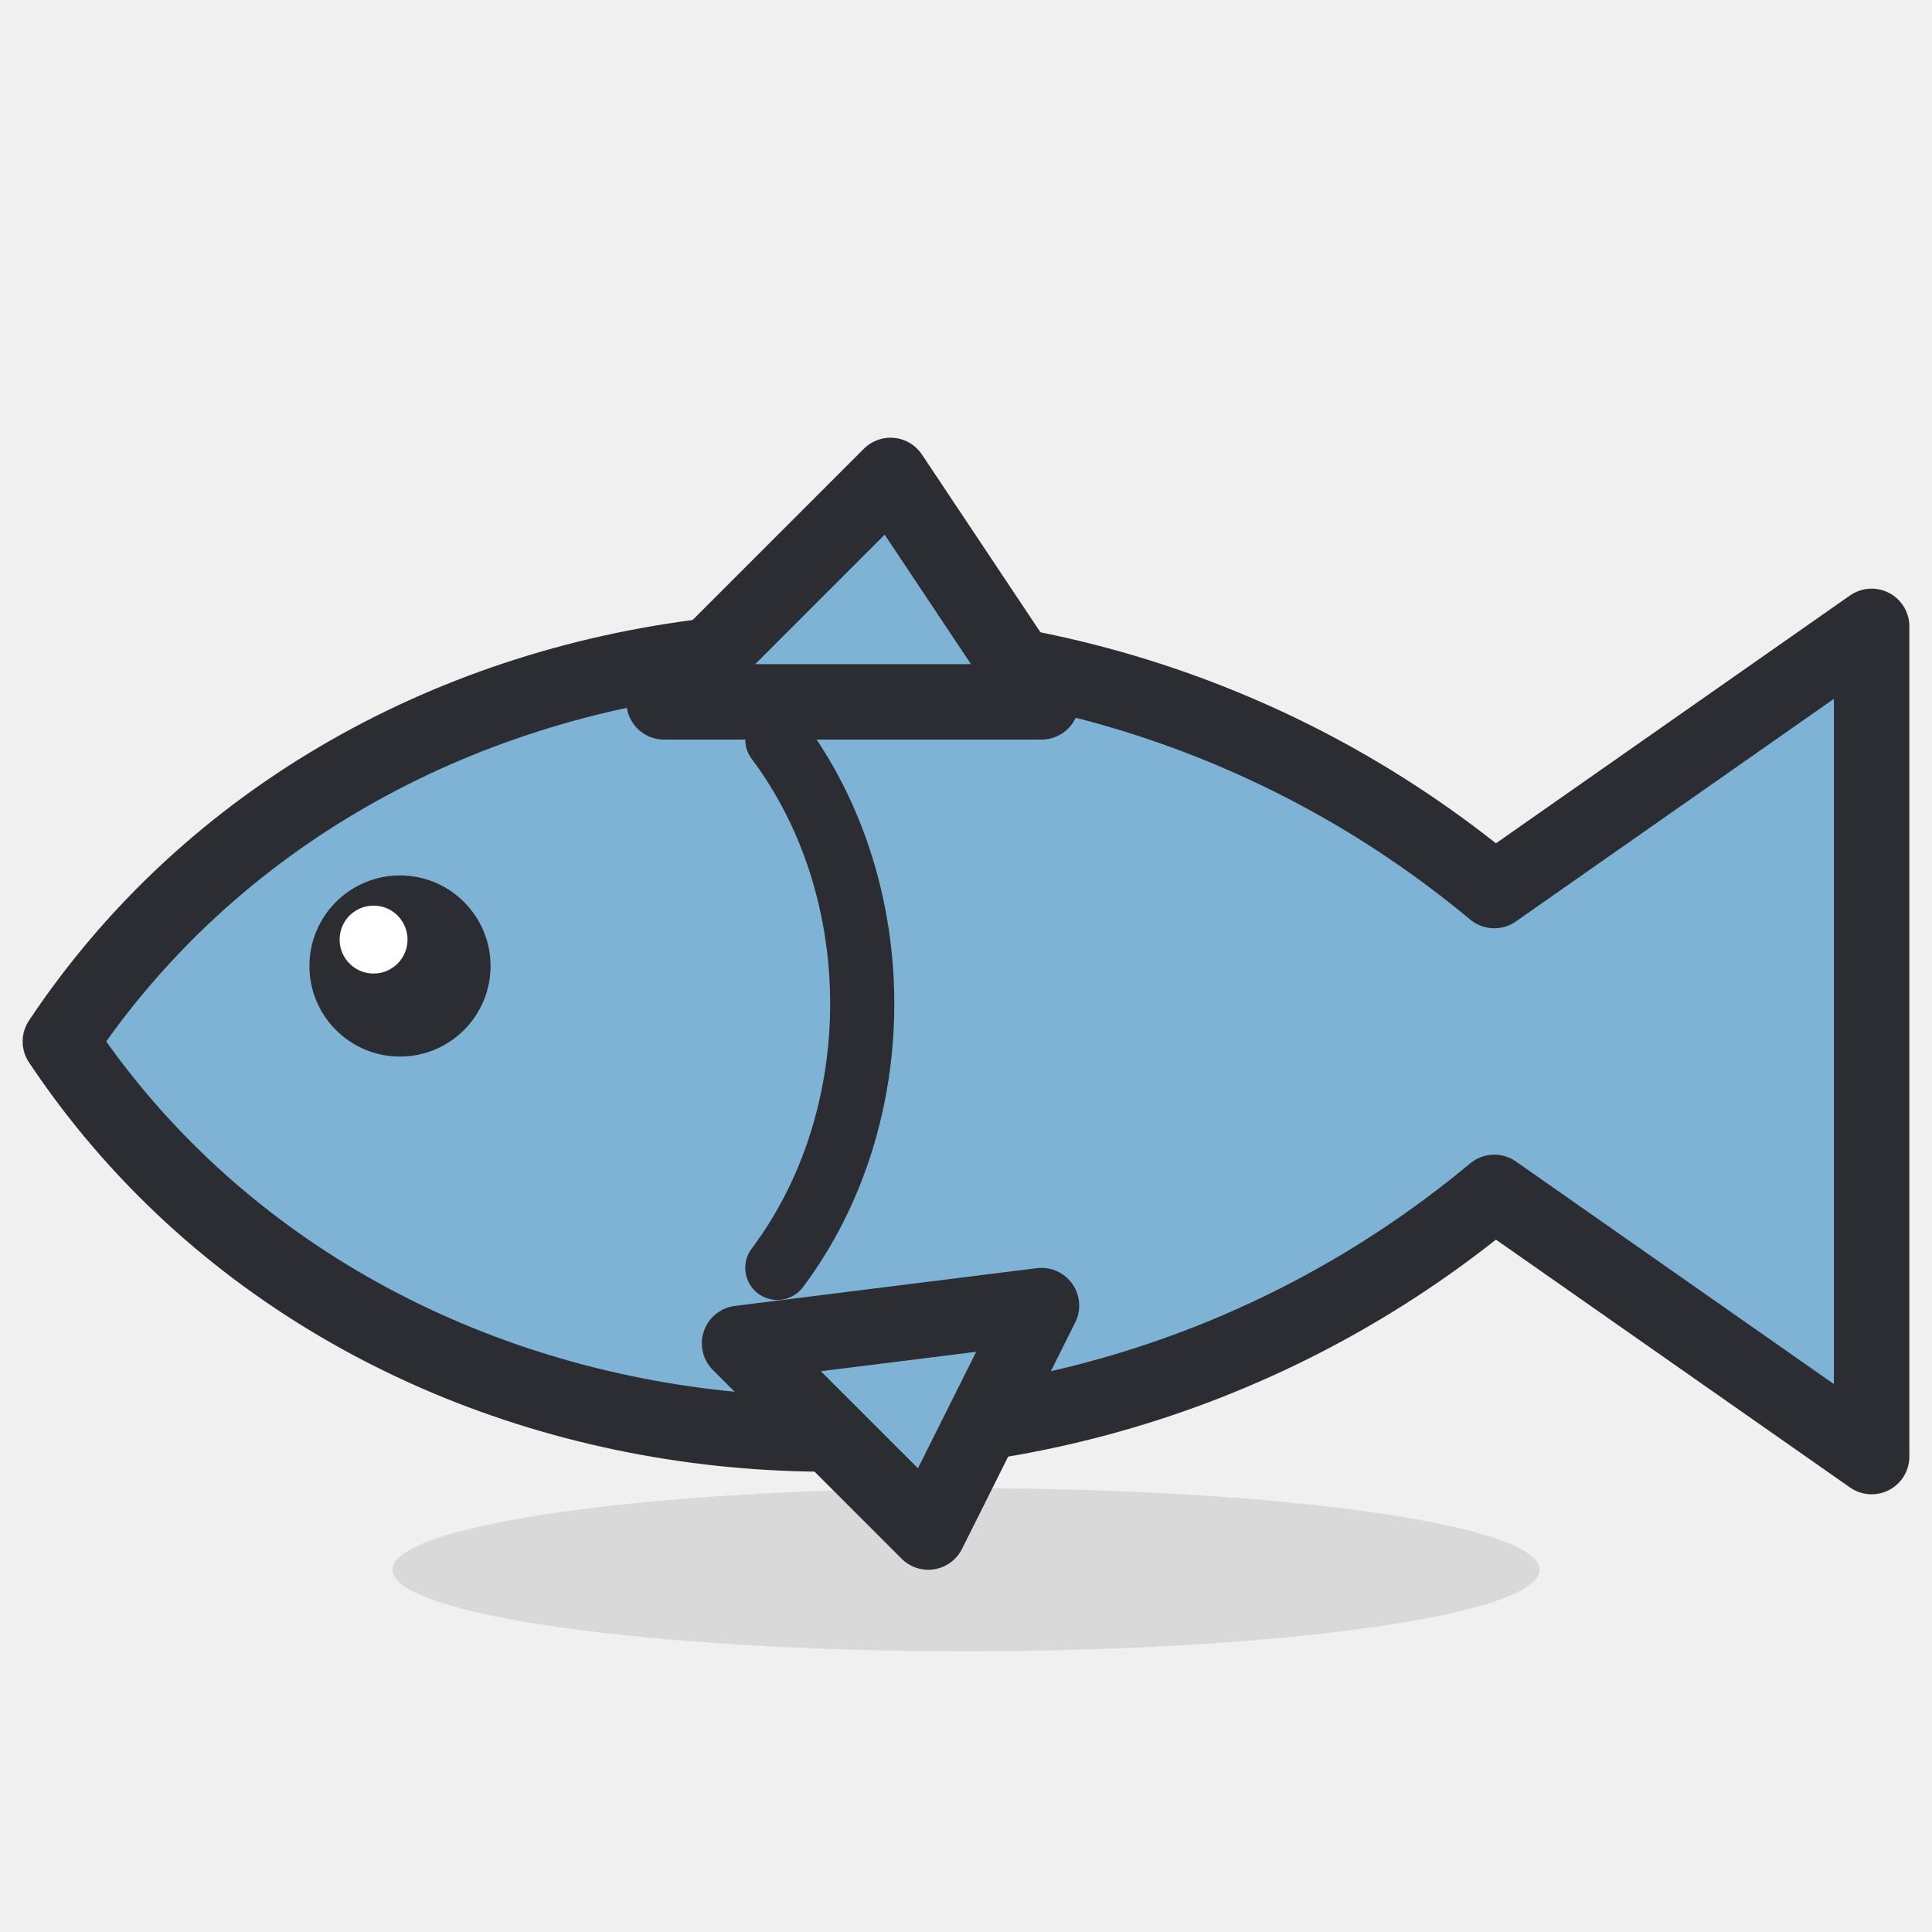
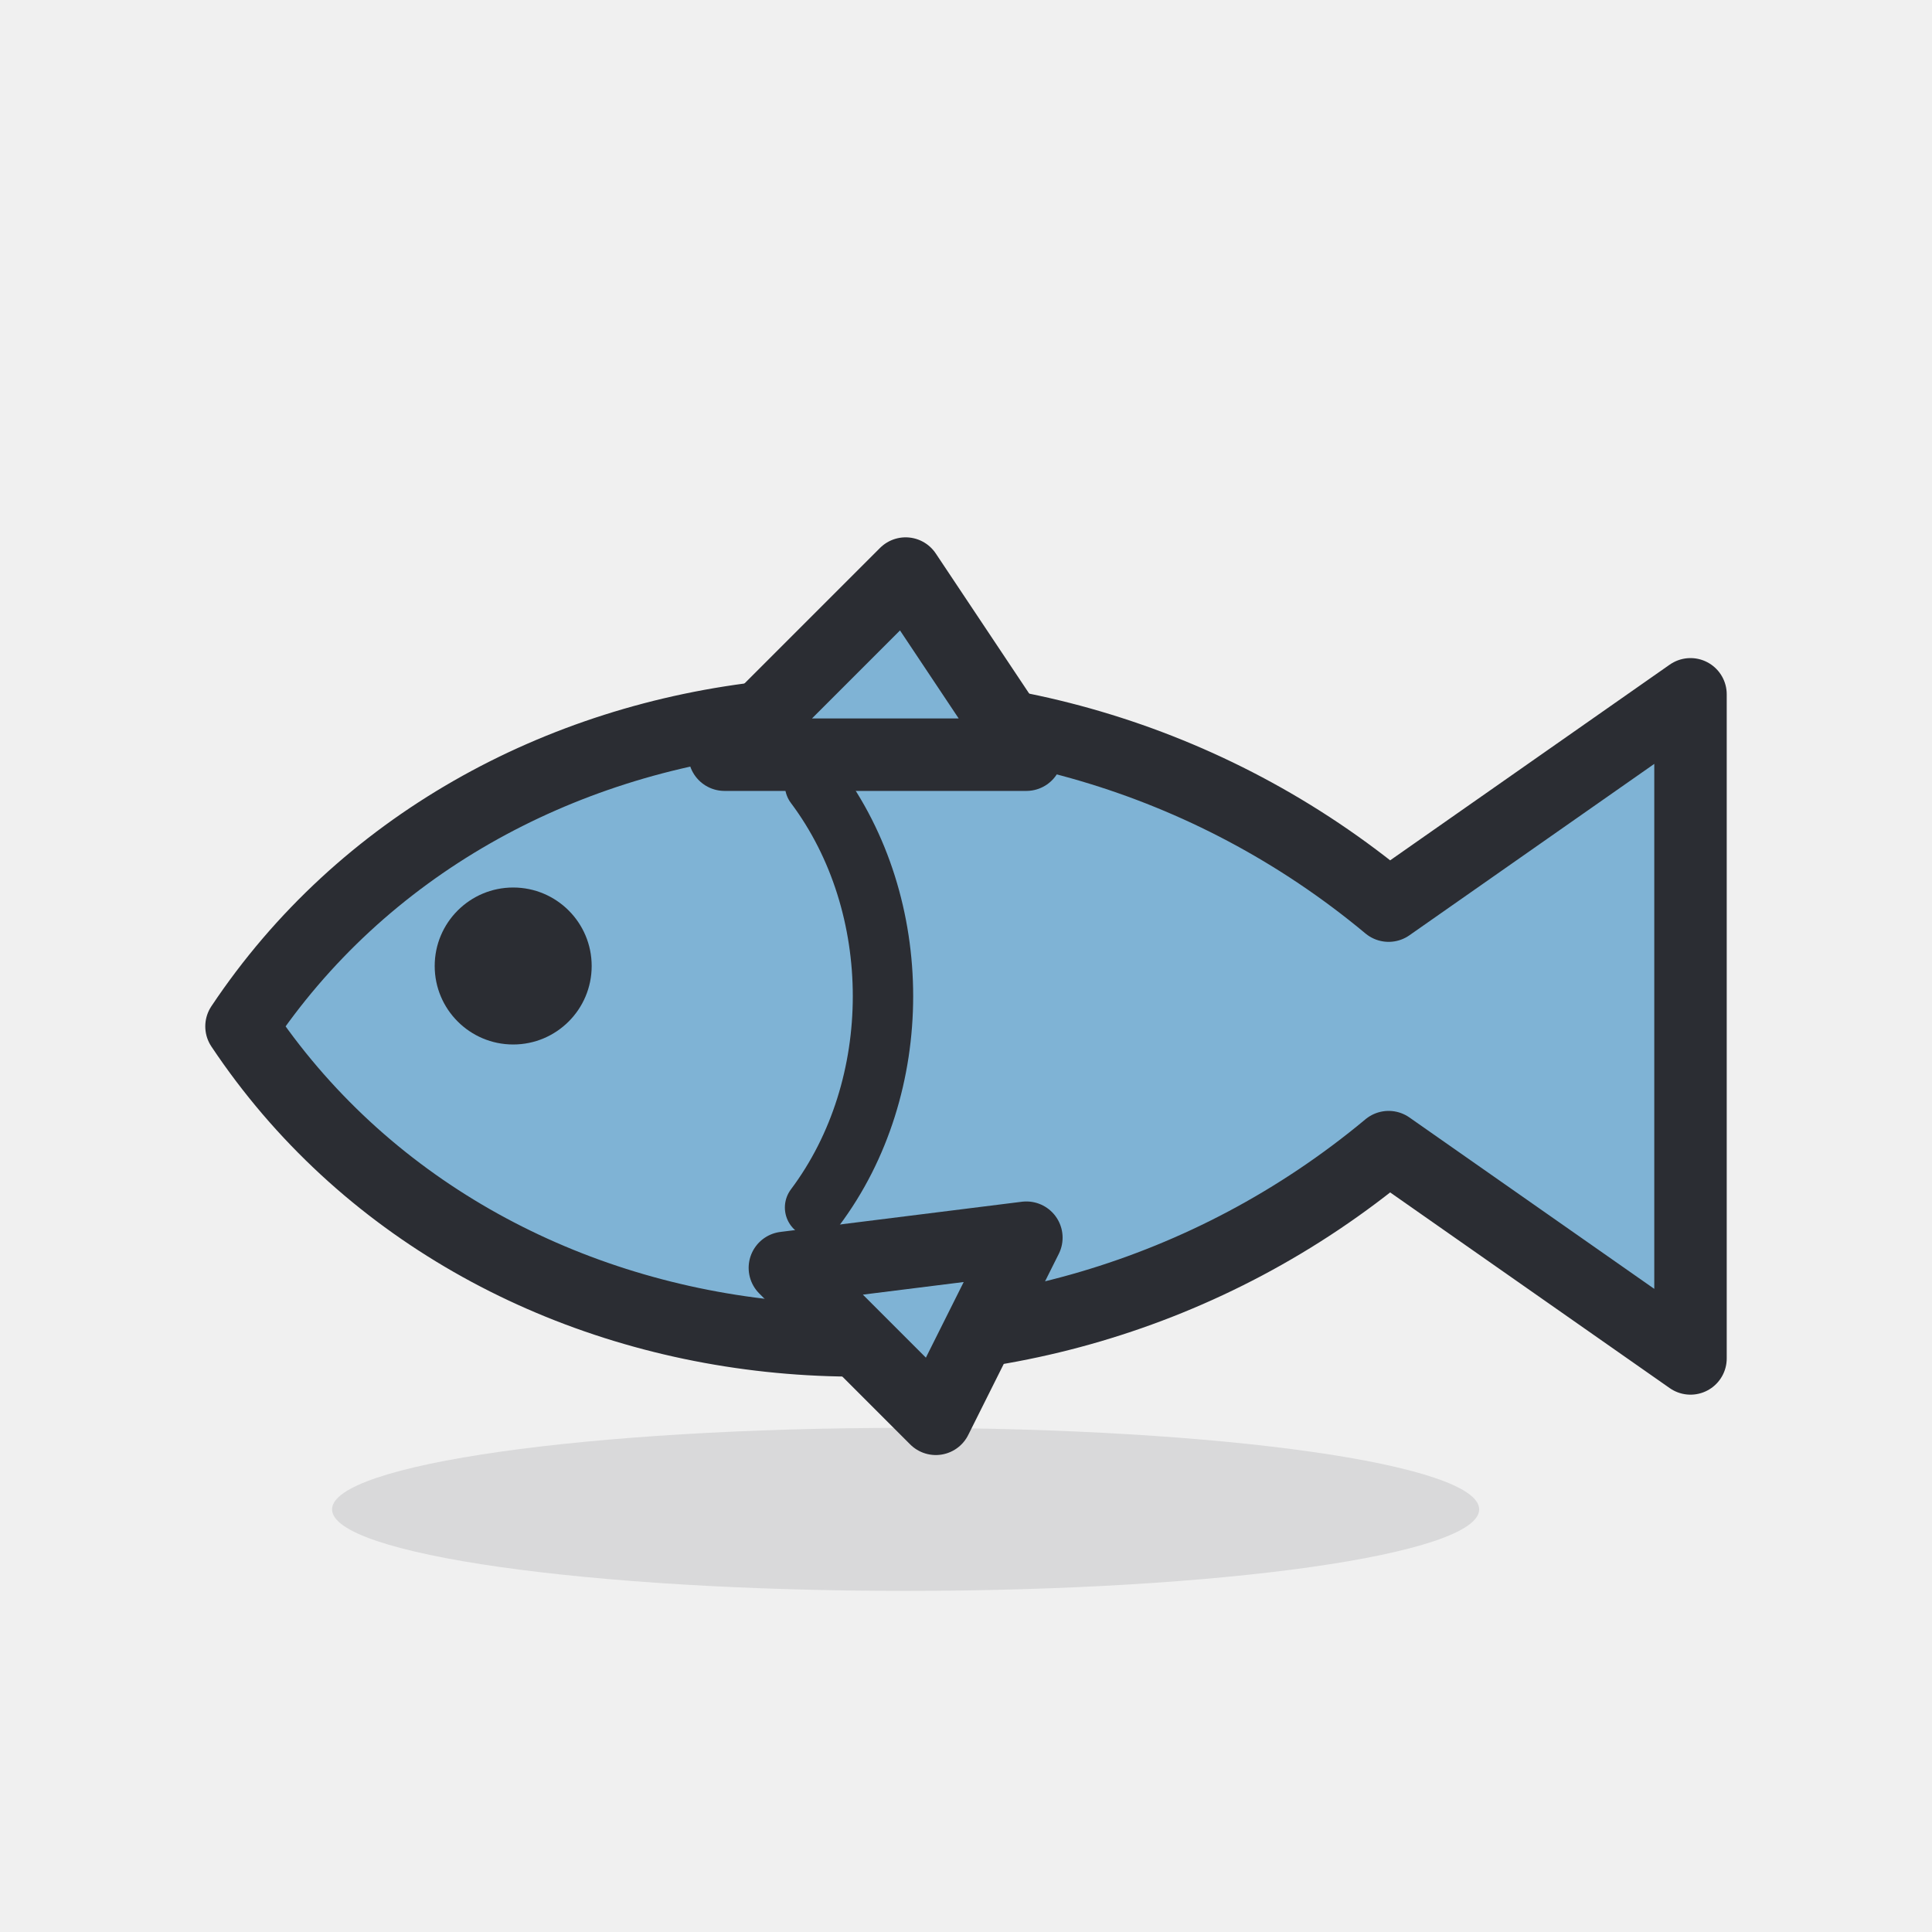
<svg xmlns="http://www.w3.org/2000/svg" viewBox="0 0 64 64">
-   <ellipse cx="32" cy="52" rx="19" ry="2.7" fill="#2b2d33" opacity=".12" />
-   <g transform="translate(-8 -8) scale(1.25)">
-     <g fill="#7fb3d5" stroke="#2b2d33" stroke-width="2" stroke-linejoin="round" stroke-linecap="round">
-       <path d="M8 34c8-12 26-14 38-4l10-7v22l-10-7c-12 10-30 8-38-4z" />
-       <path d="M24 25l6-6 4 6z" />
-       <path d="M26 42l5 5 3-6z" />
-     </g>
-     <g fill="#2b2d33">
-       <circle cx="17" cy="32" r="2.4" />
-     </g>
-     <g fill="#ffffff">
-       <circle cx="16.3" cy="31.3" r=".9" />
-     </g>
-     <g fill="none" stroke="#2b2d33" stroke-width="1.7" stroke-linecap="round" stroke-linejoin="round">
-       <path d="M27 26c3 4 3 10 0 14" />
-     </g>
+   <ellipse cx="30" cy="50" rx="19" ry="2.7" fill="#2b2d33" opacity=".12" />
+   <g fill="#7fb3d5" stroke="#2b2d33" stroke-width="2.4" stroke-linejoin="round" stroke-linecap="round">
+     <path d="M8 34c8-12 26-14 38-4l10-7v22l-10-7c-12 10-30 8-38-4z" />
+     <path d="M24 25l6-6 4 6z" />
+     <path d="M26 42l5 5 3-6z" />
+   </g>
+   <g fill="#2b2d33">
+     <circle cx="17" cy="32" r="2.6" />
+   </g>
+   <g fill="none" stroke="#2b2d33" stroke-width="2.0" stroke-linecap="round" stroke-linejoin="round">
+     <path d="M27 26c3 4 3 10 0 14" />
  </g>
</svg>
